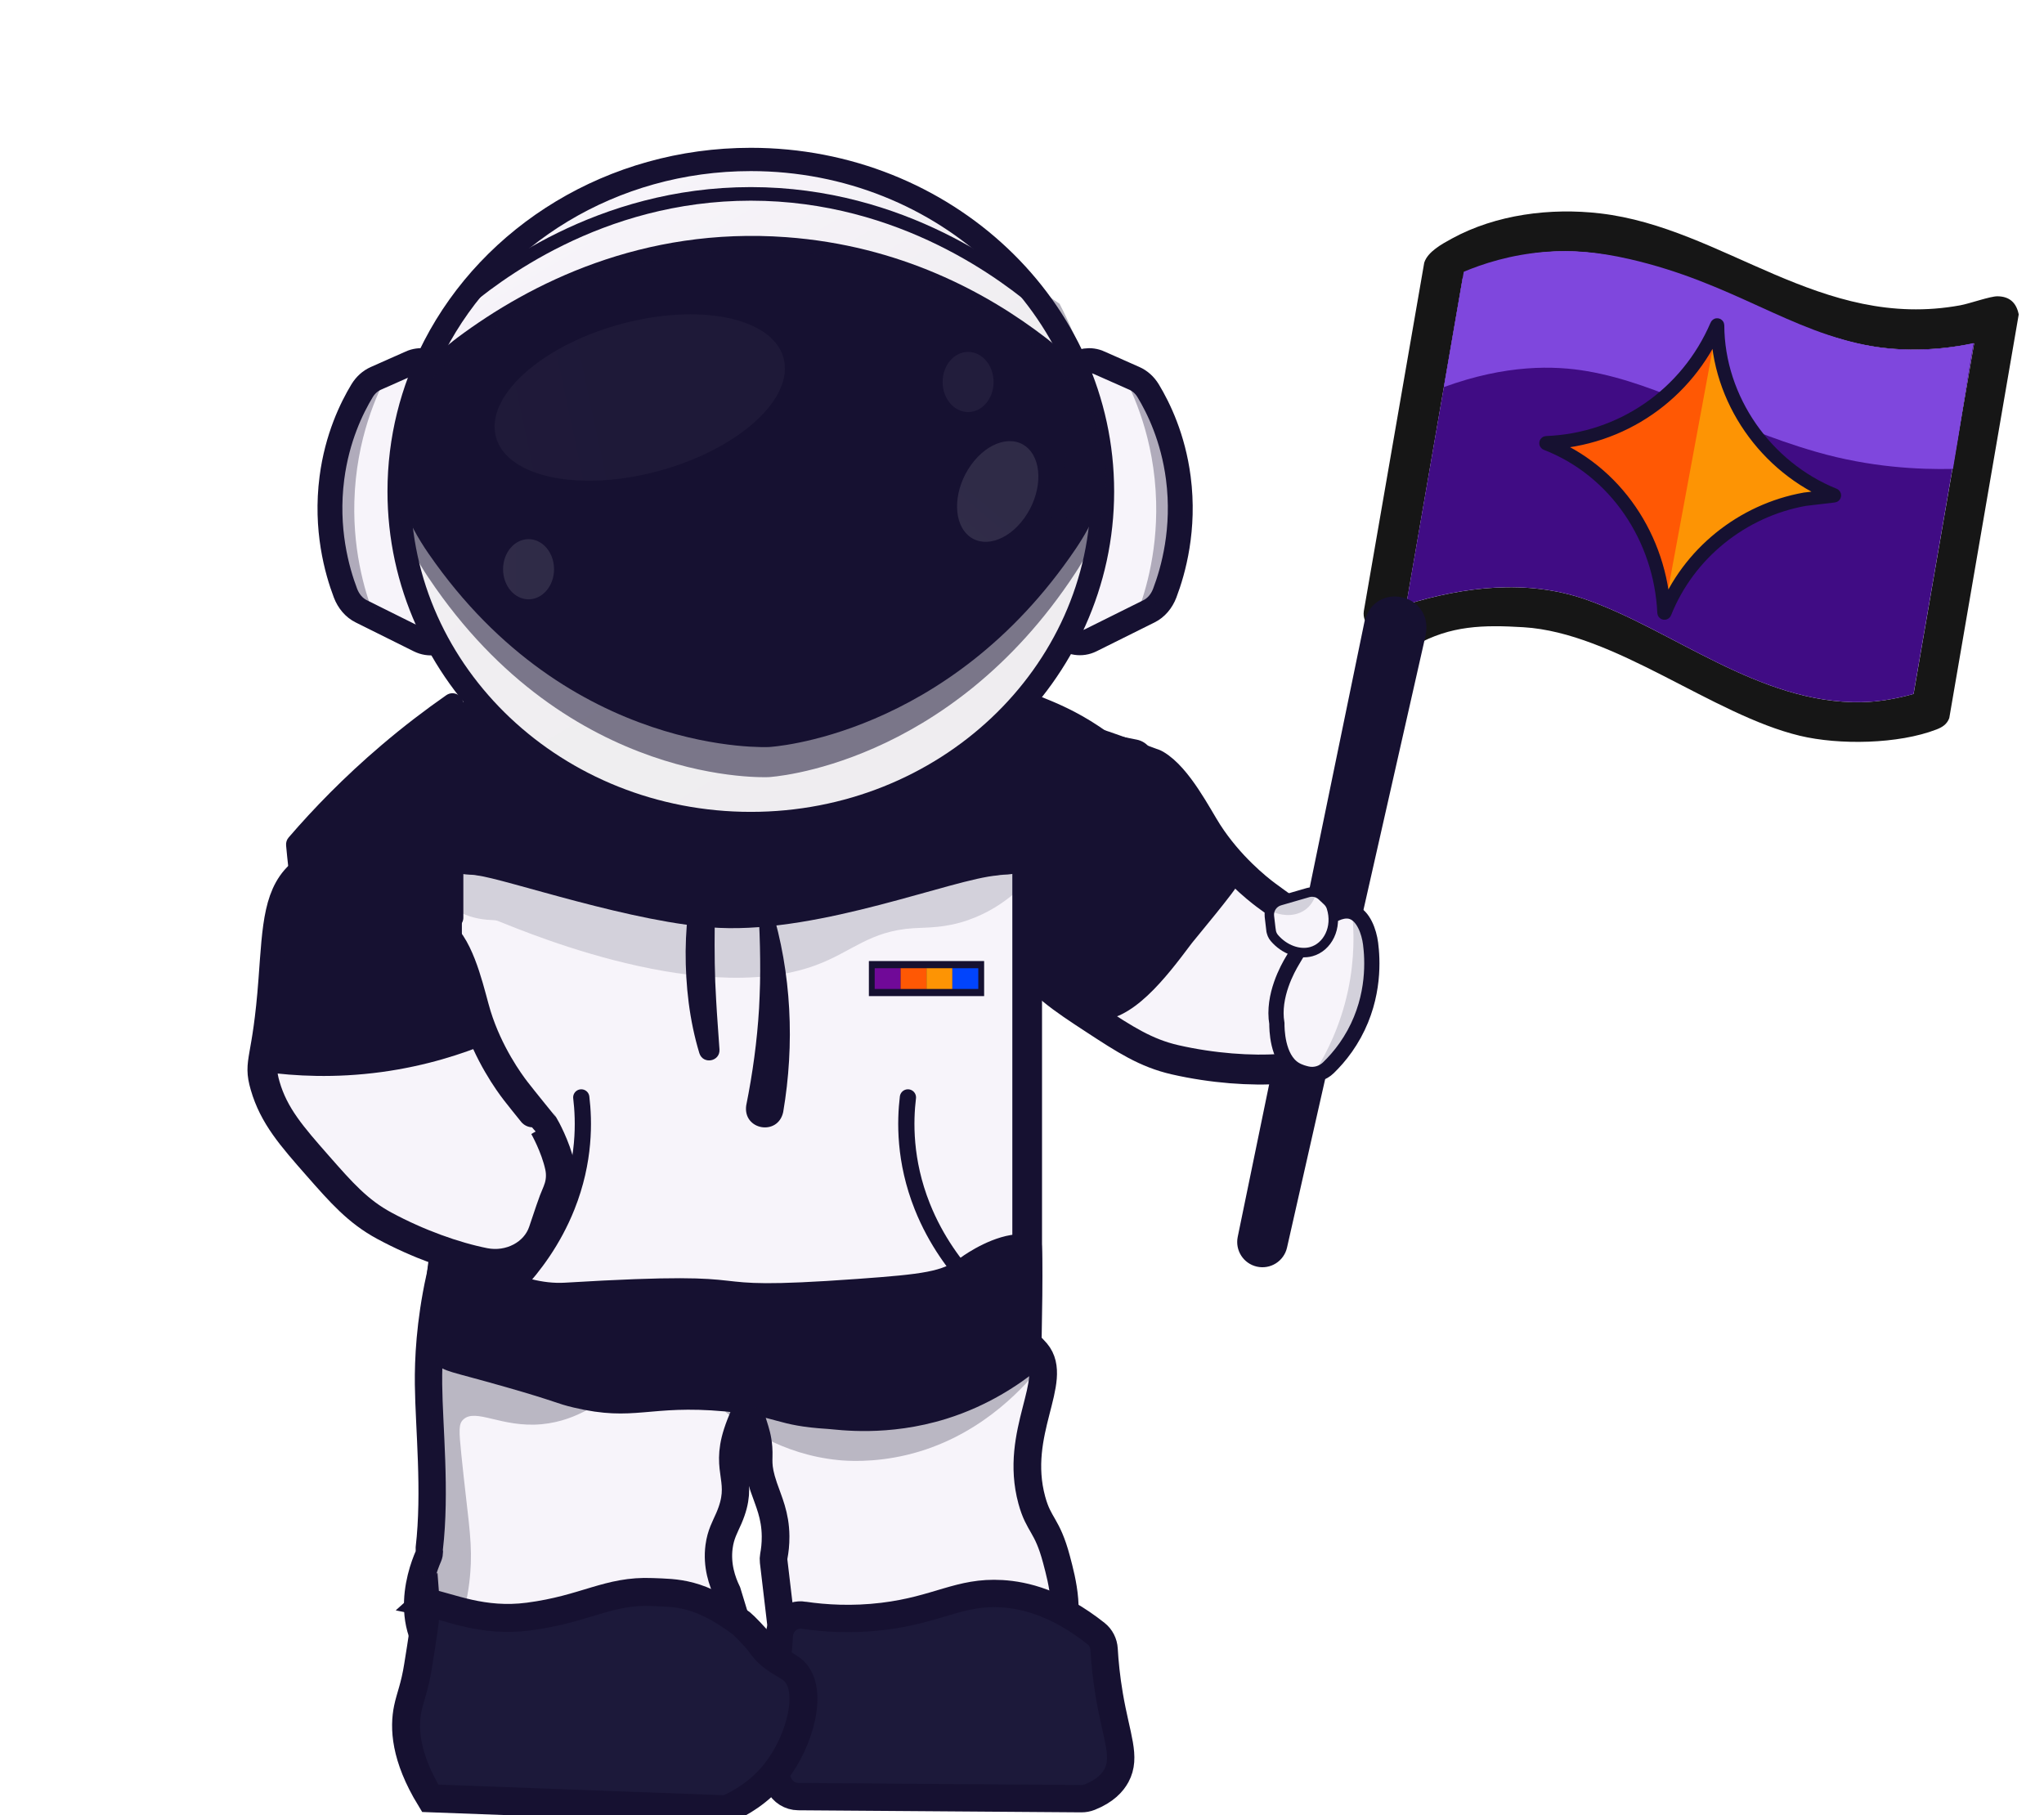
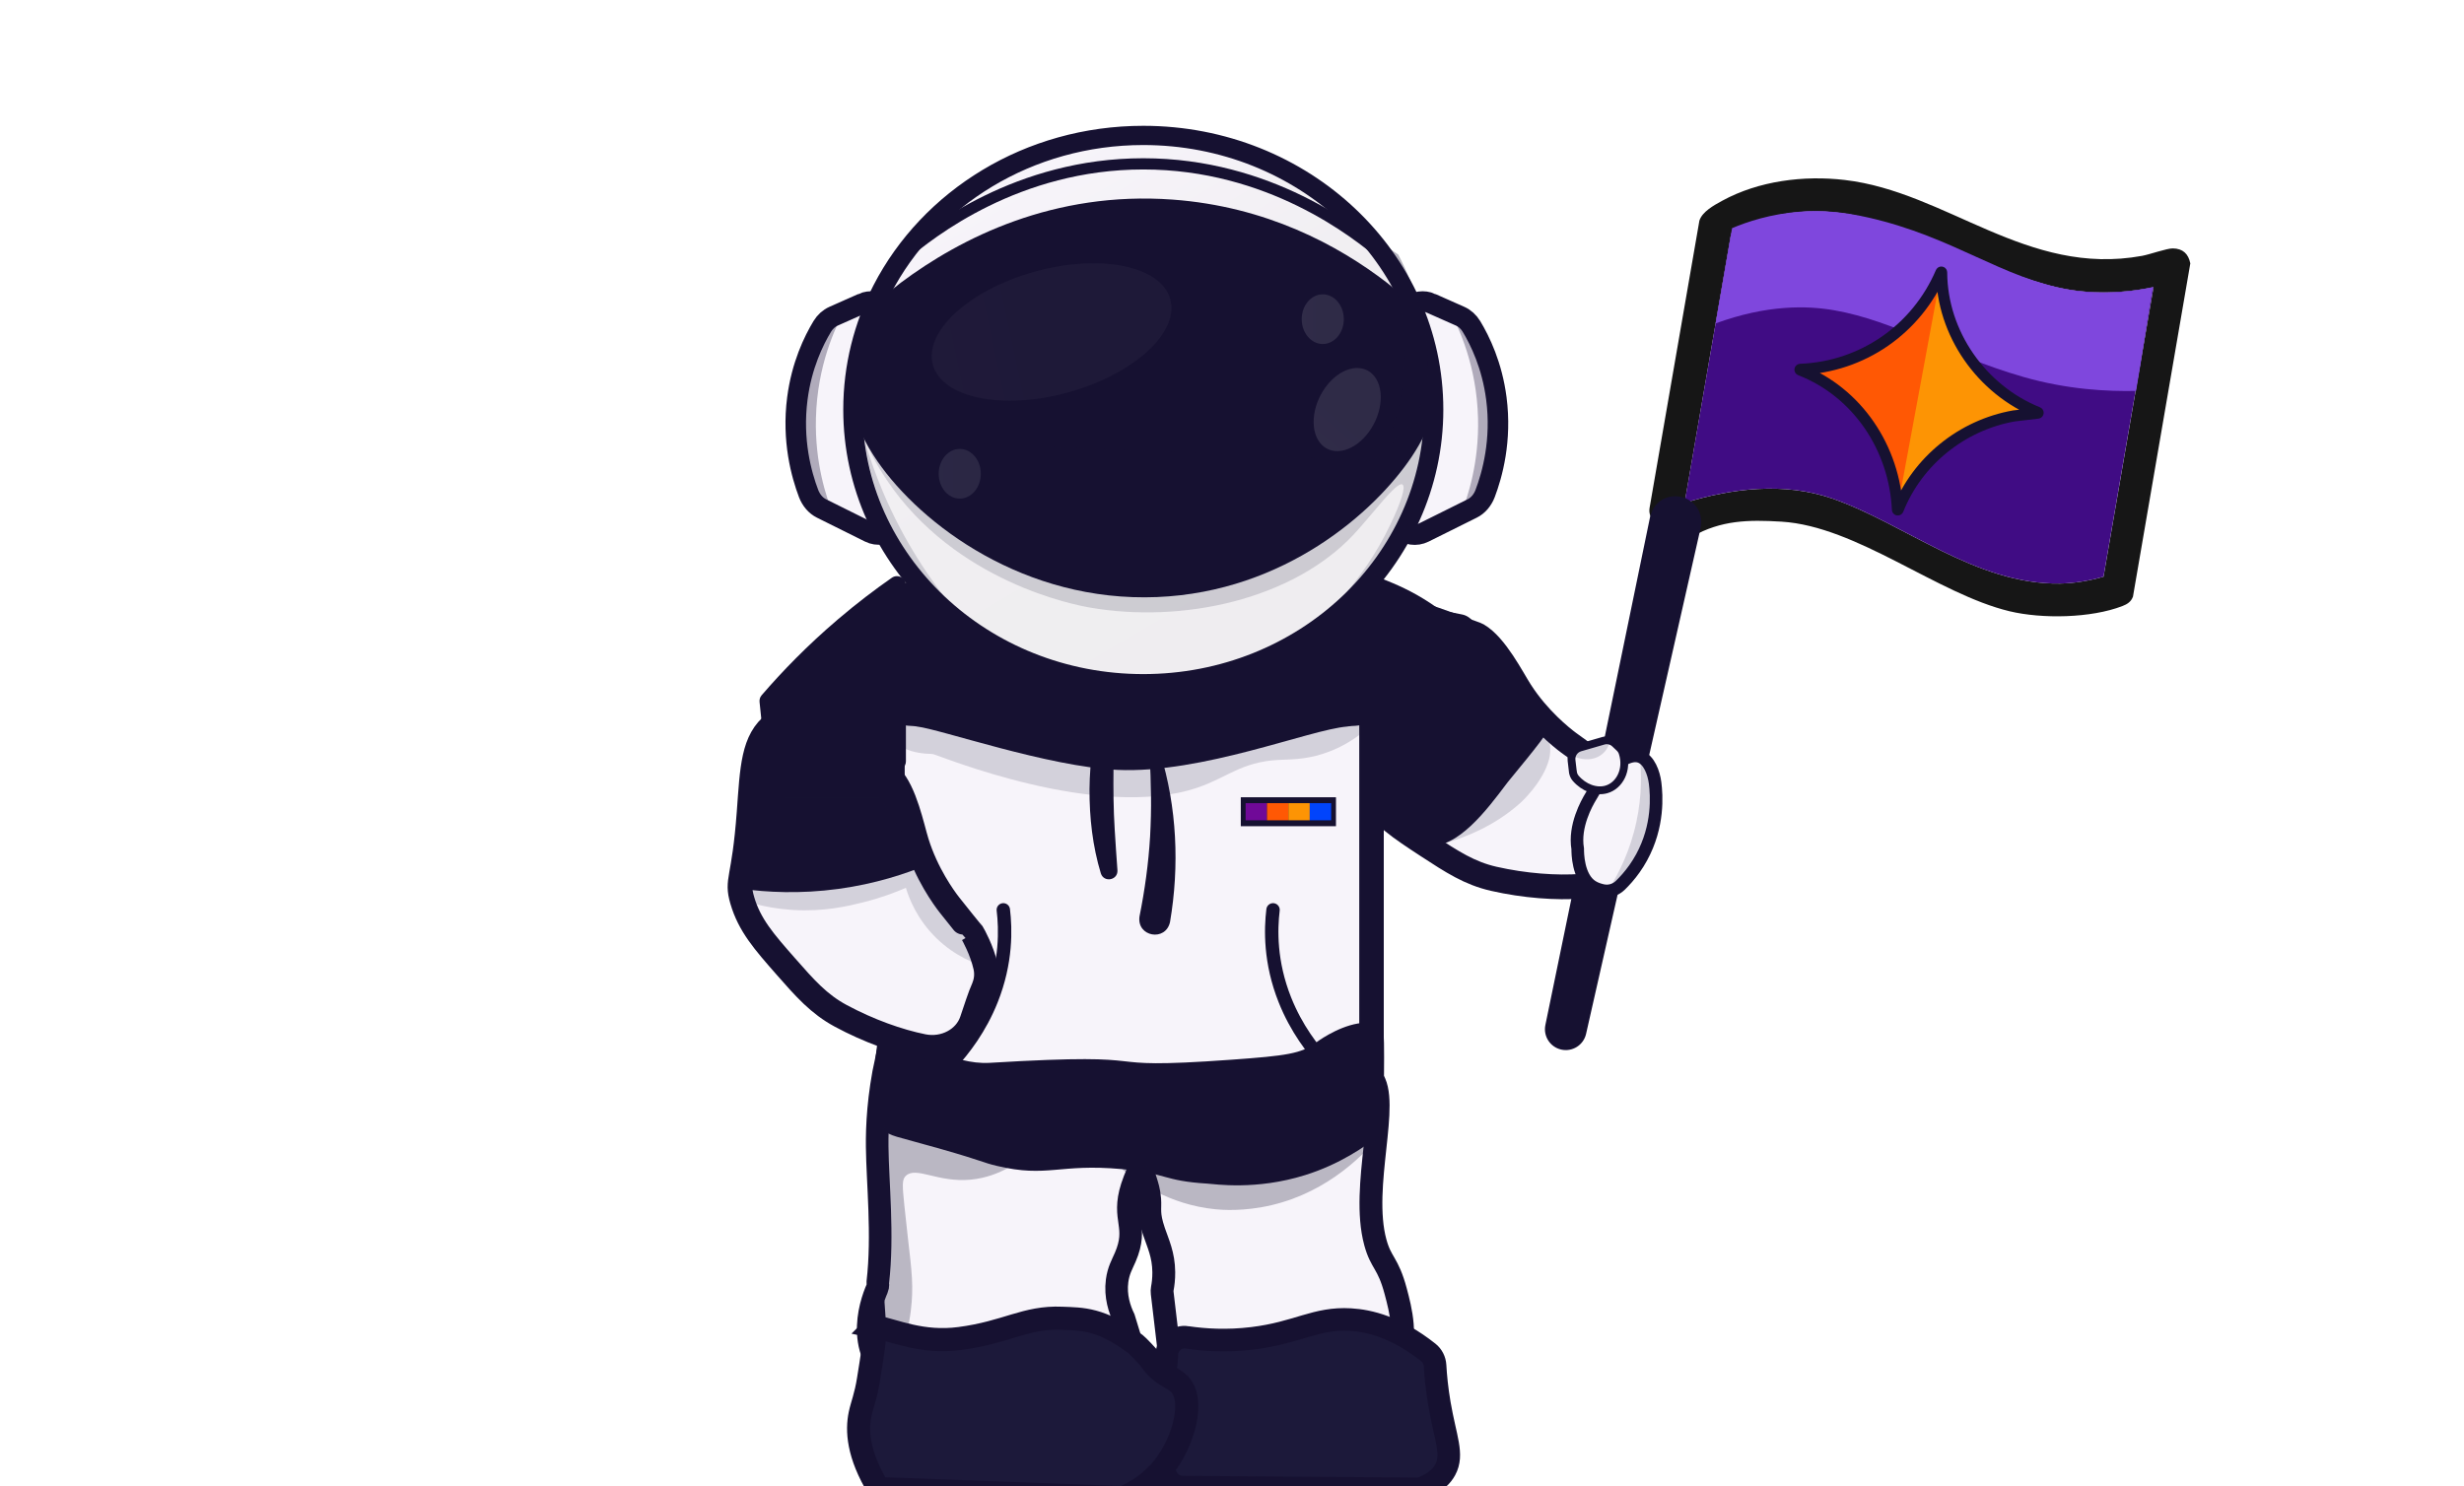
- <svg xmlns="http://www.w3.org/2000/svg" xmlns:xlink="http://www.w3.org/1999/xlink" id="Layer_1" data-name="Layer 1" viewBox="0 0 689.01 611.58">
+ <svg xmlns="http://www.w3.org/2000/svg" xmlns:xlink="http://www.w3.org/1999/xlink" id="Layer_1" data-name="Layer 1" viewBox="0 0 1005.82 606.32">
  <defs>
    <style>
      .cls-1 {
        stroke-width: 8.38px;
      }

      .cls-1, .cls-2, .cls-3, .cls-4, .cls-5, .cls-6, .cls-7, .cls-8, .cls-9, .cls-10, .cls-11, .cls-12, .cls-13 {
        stroke: #161131;
        stroke-miterlimit: 10;
      }

      .cls-1, .cls-8, .cls-9, .cls-10, .cls-11, .cls-12, .cls-13 {
        fill: #f7f4fa;
      }

      .cls-14 {
        fill: #ff5804;
      }

-       .cls-15, .cls-16, .cls-17, .cls-18, .cls-19 {
+       .cls-15, .cls-16, .cls-17, .cls-18 {
        fill: #161131;
      }

      .cls-2 {
        stroke-width: 4.54px;
      }

      .cls-2, .cls-3, .cls-4 {
        fill: none;
      }

      .cls-3 {
        stroke-width: 4.58px;
      }

      .cls-4 {
        stroke-width: 5.47px;
      }

      .cls-4, .cls-6, .cls-7, .cls-8, .cls-9, .cls-10, .cls-11, .cls-12, .cls-13 {
        stroke-linecap: round;
      }

      .cls-5 {
        fill: url(#linear-gradient);
        stroke-width: 7.85px;
      }

-       .cls-20 {
+       .cls-19 {
        fill: #7f47dd;
      }

      .cls-6, .cls-7 {
        fill: #1c193a;
      }

      .cls-6, .cls-13 {
        stroke-width: 9.22px;
      }

      .cls-7 {
        stroke-width: 9.43px;
      }

+       .cls-20 {
+         fill: url(#linear-gradient-2);
+       }
+ 
+       .cls-20, .cls-21, .cls-22 {
+         opacity: .12;
+       }
+ 
      .cls-21 {
-         fill: url(#linear-gradient-2);
-       }
- 
-       .cls-21, .cls-22, .cls-23 {
-         opacity: .12;
+         fill: url(#linear-gradient-3);
      }

      .cls-22 {
-         fill: url(#linear-gradient-3);
+         fill: url(#linear-gradient-4);
      }

      .cls-23 {
-         fill: url(#linear-gradient-4);
-       }
- 
-       .cls-24 {
        fill: url(#linear-gradient-5);
        opacity: .04;
      }

+       .cls-24 {
+         fill: #0144fc;
+       }
+ 
      .cls-25 {
-         fill: #0144fc;
-       }
- 
-       .cls-26 {
        fill: #700998;
      }

      .cls-16 {
        opacity: .16;
      }

      .cls-17 {
        opacity: .27;
      }

      .cls-18 {
        opacity: .32;
      }

-       .cls-19 {
-         opacity: .54;
-       }
- 
      .cls-8 {
        stroke-width: 10.09px;
      }

      .cls-9 {
        stroke-width: 10.01px;
      }

+       .cls-26 {
+         fill: #400c84;
+       }
+ 
      .cls-27 {
-         fill: #400c84;
-       }
- 
-       .cls-28 {
        fill: #fd9404;
      }

      .cls-10 {
        stroke-width: 3.19px;
      }

-       .cls-29 {
+       .cls-28 {
        fill: #161616;
      }

      .cls-11 {
        stroke-width: 5.13px;
      }

      .cls-12 {
        stroke-width: 9.33px;
      }
    </style>
-     <linearGradient id="linear-gradient" x1="198.01" y1="71.99" x2="332.64" y2="301.01" gradientUnits="userSpaceOnUse">
+     <linearGradient id="linear-gradient" x1="411.63" y1="73.53" x2="546.26" y2="302.55" gradientUnits="userSpaceOnUse">
      <stop offset="0" stop-color="#f7f4fa" />
      <stop offset=".4" stop-color="#f0eef1" />
      <stop offset="1" stop-color="#eeedef" />
    </linearGradient>
-     <linearGradient id="linear-gradient-2" x1="317.75" y1="128.77" x2="334.93" y2="128.77" xlink:href="#linear-gradient" />
-     <linearGradient id="linear-gradient-3" x1="288.44" y1="557.99" x2="316.11" y2="557.99" gradientTransform="translate(-495.94 -34.38) rotate(-49.59) scale(1.28 1.37)" xlink:href="#linear-gradient" />
-     <linearGradient id="linear-gradient-4" x1="169.58" y1="191.89" x2="186.76" y2="191.89" xlink:href="#linear-gradient" />
-     <linearGradient id="linear-gradient-5" x1="216.37" y1="235.8" x2="316.77" y2="235.8" gradientTransform="translate(-94.12 -41.24) rotate(-12)" xlink:href="#linear-gradient" />
+     <linearGradient id="linear-gradient-2" x1="531.37" y1="130.31" x2="548.54" y2="130.31" xlink:href="#linear-gradient" />
+     <linearGradient id="linear-gradient-3" x1="8.07" y1="1114.35" x2="35.74" y2="1114.35" gradientTransform="translate(-629.17 -799.68) rotate(-49.59) scale(1.28 1.37)" xlink:href="#linear-gradient" />
+     <linearGradient id="linear-gradient-4" x1="383.19" y1="193.43" x2="400.37" y2="193.43" xlink:href="#linear-gradient" />
+     <linearGradient id="linear-gradient-5" x1="407.86" y1="444.8" x2="508.26" y2="444.8" gradientTransform="translate(-111.25 -204.33) rotate(-12)" xlink:href="#linear-gradient" />
  </defs>
-   <path class="cls-8" d="M449.33,330.48c-.54,4.11-.74,9.38-1.02,14.36-.45,8.1-7.57,14.8-16.36,15.46-10.2.76-23.25-.18-35.81-3.04-9.88-2.25-17.01-6.92-27.02-13.46-11.18-7.31-18.77-12.28-24.32-21.27-4.73-7.66-1.33-7.48-6.88-35.23-3.6-17.99-6.36-29.05.32-37.81.39-.52.88-.95,1.46-1.36,8.3-5.84,25.86.68,48.44,9.06.37.14.84.24,1.38.56,7.42,4.31,14.04,17.54,17.53,22.96,7.3,11.34,16.73,18.82,19.65,21,3.17,2.37,12.42,8.93,12.43,8.93h0s5.41,5.36,8.66,11.52c1.35,2.56,1.91,5.44,1.53,8.33Z" />
-   <path class="cls-15" d="M342.74,310.56c.44,4.16,4.34,7.04,8.45,6.26,8.67-1.65,19.03-4.45,30.22-9.26,10.74-4.62,19.59-9.96,26.57-14.9,3.25-2.3,4.02-6.8,1.68-10.03-7.36-10.16-14.71-20.32-22.07-30.48-1.05-1.46-2.62-2.46-4.38-2.81l-38.47-7.69c-4.72-.94-9.01,2.96-8.5,7.75l6.5,61.16Z" />
-   <path class="cls-13" d="M250.52,554.21c1.79,22.6-94.89,11.3-94.89,11.3-21.81-12.25-13.93-34.71-11.23-40.88.54-1.23.26-2.24.3-2.62,2.25-19.24-.09-40.74-.25-55.36-.09-8.26.45-20.5,3.73-35.68,1.66,3.27,17.92,33.89,53.36,39.47,27.58,4.34,48.21-9.42,52.71-12.58.09.51.18,1.07.23,1.73.83,10.13-3.45,15.48-6.02,23.48-4.32,13.45,2.79,15.87-2.76,28.73-1.28,2.97-2.75,5.36-3.31,9.57-.84,6.34,1.05,11.76,2.79,15.36,1.78,5.83,3.56,11.66,5.34,17.49Z" />
-   <path class="cls-12" d="M264.43,557c.27,2.29,1.82,4.3,4.11,5.27,7.35,3.11,17.22,6.39,29.22,8.05,19.73,2.73,36.06-.16,45.8-2.67.75-.19,1.46-.49,2.1-.9,5.22-3.38,8.58-7.43,10.64-11.7,4.93-10.2,1.8-21.94-.17-29.35-3.16-11.88-5.96-11.32-8.32-20.01-6.23-22.89,9.46-40.41,1.54-49.81-2.82-3.35-7.96-7.35-12-4.06-13,10.59-21.92,11.05-37.44,15.78-23.09,7.04-43.05-3.94-46.62,3.05-1.69,3.31-.55,5.61.86,10.2.47,1.54,1.28,3.87,1.53,7.23.31,4.1-.74,5.8,1.76,13.18,1.66,4.88,3.94,9.49,4,16.6.03,2.69-.27,4.98-.59,6.68-.11.59-.13,1.19-.06,1.79,1.21,10.22,2.41,20.45,3.62,30.67Z" />
-   <path class="cls-9" d="M338.97,438.47h-181c-4.02,0-7.28-4.84-7.28-10.81v-175.45c0-5.97,3.26-10.81,7.28-10.81,14.18,12.12,45.54,35.14,88.23,35.94,45.3.84,78.57-23.81,92.77-35.94.49,0,3.07.07,5.15,3.17,1.32,1.96,2.13,4.66,2.13,7.64v175.45c0,5.97-3.26,10.81-7.28,10.81Z" />
-   <path class="cls-15" d="M350.93,459.78c-.02.67-.32,1.29-.84,1.71-6.59,5.31-16.96,12.36-30.93,16.74-20.03,6.28-36.79,3.68-39.97,3.48-18.11-1.12-16.39-4.23-34.83-5.92-25.73-2.35-30.32,3.6-50.97-1.3-6.17-1.46-5.22-1.86-22.89-6.91-19.33-5.52-20.76-5.12-23.4-7.91,0,0-7.54-7.96-1.56-41.58.06-.36.26-.62.26-.62.17-.19.41-.36.7-.51h0c3.07,1.36,7.69,3.35,13.4,5.55,0,0,15.36,10.8,30.48,9.89,76.37-4.6,36.55,3.2,98.73-1.28,22.4-1.61,28.57-2.49,34.42-6.95,0,0,8.3-6.33,17.19-7.84,2.39-.41,5.95,0,6.91.16.45.07.78.38,1.56.45.72.07,1.37.48,1.7,1.12,0,0,0,.01.01.02.98,1.9.22,34.19.03,41.68Z" />
-   <path class="cls-16" d="M326.37,310.16c-7.76,2.7-13.74,2.45-18.3,2.73-14.96.92-20.77,7.92-32.95,12.44-40.6,15.09-105.54-14.54-107.7-15.01-.06-.01-.12-.02-.12-.02-.21-.04-.68-.13-1.27-.14-1.89-.05-6.69-.38-10.68-2.55-2.9-1.58-4.69-3.77-4.69-6.18v-16.29c0-1.38.43-2.73,1.25-3.88,1.03-1.43,2.17-2.9,3.43-4.39,2.12-2.51,5.43-7.99,7.54-9.93,2.55-2.35,5.4,1.99,8.21,2.49,6.82,1.21,11.5,2.04,16.24,3.87,4.52,1.74,7.4,3.62,8.88,4.54,7.9,4.91,31.99,12.26,56.35,9.21,19.62-2.46,54.96-11.33,68.08-18.06,1.42-.73,5.62-2.99,9.02-1.51,3.11,1.36,2.23,4.4,7.25,9.4.98.97,2.03,2.39,3.46,4.39.81,1.13,1.23,2.47,1.23,3.84v16.32c-3.24,2.71-8.33,6.33-15.26,8.73Z" />
-   <path class="cls-15" d="M337.92,294.91c-.85.02-1.44.18-1.64.19-15.34,1.25-59.09,19.29-93.83,17.69-28.28-1.3-72.23-16.61-81.71-17.69-.03,0-.67-.17-1.54-.2-2.11-.06-7.46-.45-11.9-3.02-3.23-1.87-5.23-4.46-5.23-7.33v-19.31c0-1.64.48-3.24,1.4-4.6,1.15-1.69,2.42-3.43,3.83-5.2,2.37-2.97,6.06-9.47,8.4-11.77,2.84-2.78,6.01,2.35,9.15,2.95,7.61,1.44,12.82,2.42,18.1,4.59,5.04,2.07,8.24,4.29,9.9,5.38,8.81,5.82,35.66,14.53,62.82,10.91,21.87-2.91,61.27-13.42,75.89-21.41,1.59-.87,6.27-3.55,10.06-1.79,3.47,1.61,2.49,5.21,8.09,11.14,1.09,1.15,2.26,2.83,3.86,5.21.9,1.35,1.37,2.93,1.37,4.55v19.34c0,5.56-7.54,10.1-17.01,10.35Z" />
-   <path class="cls-15" d="M241.26,287.3c-.06,16.59-.9,33.32.15,49.88.29,5.52.76,11.03,1.12,16.62.22,4.07-5.54,5.13-6.78,1.25-3.37-11.11-4.68-22.79-4.63-34.39.12-11.6,1.7-23.26,5.82-34.15.87-2.27,4.32-1.63,4.31.79h0Z" />
-   <path class="cls-15" d="M259.98,305.79c6.85,22.23,7.92,46.17,4.03,69.07-1.74,8.19-13.65,6.11-12.47-2.21,2.17-10.79,3.67-21.69,4.33-32.71.29-5.5.45-11.03.37-16.59-.05-5.56-.27-11.14-.58-16.77-.12-2.56,3.51-3.24,4.31-.79h0Z" />
-   <path class="cls-6" d="M270.95,544.49c-4.23-.62-8.05,2.58-8.25,6.85-.13,2.86-.44,6.08-1.02,9.55-1.19,7.05-2.74,10.47-3.58,14.28-1.27,5.81-1.29,14.39,4.53,26.4,1.2,2.48,3.72,4.05,6.47,4.07,31.82.23,63.63.47,95.45.7.94,0,1.89-.17,2.77-.52,5.27-2.1,7.73-4.91,9-7.24,3.42-6.31.06-12.83-2.36-26.97-1.04-6.08-1.54-11.41-1.78-15.64-.12-2.07-1.09-4-2.72-5.29-13.12-10.4-24.15-12.99-31.78-13.44-14.23-.85-21.52,5.4-40.05,7.64-10.32,1.25-19.45.69-26.67-.37Z" />
-   <path class="cls-17" d="M156.47,542.81c1.67-6.74,2.11-12.21,2.24-15.74.32-9.14-1.11-16.31-3.17-36.49-.87-8.47-.96-10.56.63-12.06,4.18-3.94,12.93,2.82,26.39,1.59,6.53-.6,11.73-2.86,15.13-4.7l-32.31-13.71-14.69-12.4-3.58,10.39-4.94,82.57,14.32.56Z" />
-   <path class="cls-17" d="M244.36,475.8c5.65,4.72,18.98,14.51,38.26,16.4,2.43.24,11.58,1,23.08-1.75,23.47-5.6,38.23-21.4,44.39-28.96" />
-   <line class="cls-15" x1="96.82" y1="357.65" x2="145.54" y2="418.1" />
-   <path class="cls-8" d="M187.97,401.62c-1.62,3.82-3.22,8.84-4.82,13.57-2.6,7.68-11.25,12.24-19.89,10.52-10.03-1.99-22.36-6.39-33.7-12.51-8.92-4.81-14.54-11.21-22.43-20.19-8.82-10.04-14.81-16.85-17.75-27-2.51-8.65.72-7.56,2.8-35.79,1.35-18.3,1.63-29.69,10.42-36.35.52-.39,1.1-.68,1.77-.92,9.56-3.41,24.74,7.57,44.25,21.68.32.23.74.46,1.18.91,6,6.14,8.84,20.65,10.76,26.81,4,12.88,11.09,22.61,13.32,25.49,2.42,3.13,9.58,11.93,9.59,11.93h0s3.78,6.61,5.27,13.41c.62,2.82.39,5.75-.75,8.44Z" />
-   <path class="cls-15" d="M346.5,239.86c0-2.46-1.68-6.92-.85-7.39.29-.16.72.17.85.26,4.02,2.93,18.56,5.31,37.36,22.75,5.36,4.97,16.66,15.63,21.53,29.33.46,1.29,5.54,2.88,5.5,3.34-.82,9.13,7.27.65,6.45,9.78-.13,1.47-14.93,19.12-15.49,19.88-.27.37-.27.37-.53.7-7.97,10.6-19.97,26.56-32.19,25.28-10.96-1.15-17.78-15.7-19.09-18.51-2.5-5.33-3.27-10.22-3.53-13.46v-71.96Z" />
-   <path class="cls-15" d="M156.18,237.36c0-2.95-3.32-4.69-5.74-3.01-7.03,4.9-14.43,10.52-21.98,16.96-12.48,10.63-22.78,21.27-31.16,31-.65.75-.95,1.72-.86,2.71.82,9.13,3.3,29.72,4.4,30.3,6.84,3.57,32.35,14.79,53.99-3.14.85-.7,1.36-1.74,1.36-2.85v-71.96Z" />
-   <path class="cls-4" d="M195.94,369.94c.95,7.88,1.31,21.32-4.84,36.75-4.66,11.71-11.42,20.41-16.59,26.02" />
-   <path class="cls-4" d="M306.05,369.94c-.95,7.88-1.31,21.32,4.84,36.75,4.66,11.71,11.42,20.41,16.59,26.02" />
-   <g>
-     <path class="cls-29" d="M680.49,106c-.78-3.9-3.04-6.07-7.14-6.12-2.49-.03-9.37,2.46-12.56,3.04-47.03,8.61-79.7-26.12-121.37-30.98-16.75-1.96-35.14.35-50.02,8.49-3.33,1.82-8.14,4.42-9.31,8.13l-20.36,117.43c-1.32,9.12,17.4,11.55,17.4,11.55,11.86-6.7,22.84-6.92,36.43-6.1,30.79,1.87,63.6,29.48,93.12,36.58,13.27,3.19,33.27,2.85,46.1-2.12,1.97-.76,3.53-1.75,4.3-3.84l23.41-136.06ZM645.04,233.92c-5.63,1.61-11.78,2.69-17.64,2.79-34.44.58-63.68-24.52-93.03-34.69-19.62-6.8-40.92-4.25-60.32,1.77l19-110.01c3.08-1.3,6.05-3.22,9.27-4.48,18.58-7.26,39.87-5.42,58.02,2.34,16.92,7.24,43.89,18.21,61.97,23.21,14.13,3.9,28.91,3.73,43.16.89l-20.42,118.19Z" />
-     <path class="cls-27" d="M665.45,115.73l-20.42,118.19c-5.63,1.61-11.77,2.69-17.64,2.78-34.44.58-63.68-24.52-93.03-34.69-19.62-6.8-40.93-4.25-60.33,1.78l19-110.02c3.08-1.3,6.05-3.22,9.27-4.48,18.58-7.26,39.87-5.42,58.02,2.34,16.92,7.24,43.89,18.21,61.97,23.21,14.13,3.9,28.9,3.73,43.15.89Z" />
-   </g>
-   <path class="cls-20" d="M492.16,98.88l-5.46,31.62c21.05-7.69,37.25-7.29,48.36-5.37,25.18,4.37,46.58,18.38,77.19,27.2,18.25,5.26,34.75,5.99,46.08,5.74,2.42-14.02,4.49-28.39,6.91-42.41-15.22,3.35-26.79,2.34-33.94,1.1-28.07-4.86-47.11-21.43-82.08-29.44-10.73-2.46-19.54-3.07-28.05-2.43-12,.89-21.56,4.12-27.75,6.72-.42,2.42-.84,4.85-1.26,7.27Z" />
-   <path class="cls-15" d="M480.61,213.94l-46.77,206.63c-1.04,4.58-5.59,7.45-10.17,6.41-4.52-1.02-7.38-5.49-6.45-10.01l42.75-207.5c3.4-13.69,23.17-9.51,20.64,4.46h0Z" />
+   <path class="cls-8" d="M662.94,332.02c-.54,4.11-.74,9.38-1.02,14.36-.45,8.1-7.57,14.8-16.36,15.46-10.2.76-23.25-.18-35.81-3.04-9.88-2.25-17.01-6.92-27.02-13.46-11.18-7.31-18.77-12.28-24.32-21.27-4.73-7.66-1.33-7.48-6.88-35.23-3.6-17.99-6.36-29.05.32-37.81.39-.52.88-.95,1.46-1.36,8.3-5.84,25.86.68,48.44,9.06.37.14.84.24,1.38.56,7.42,4.31,14.04,17.54,17.53,22.96,7.3,11.34,16.73,18.82,19.65,21,3.17,2.37,12.42,8.93,12.43,8.93h0s5.41,5.36,8.66,11.52c1.35,2.56,1.91,5.44,1.53,8.33Z" />
+   <path class="cls-15" d="M556.36,312.1c.44,4.16,4.34,7.04,8.45,6.26,8.67-1.65,19.03-4.45,30.22-9.26,10.74-4.62,19.59-9.96,26.57-14.9,3.25-2.3,4.02-6.8,1.68-10.03-7.36-10.16-14.71-20.32-22.07-30.48-1.05-1.46-2.62-2.46-4.38-2.81l-38.47-7.69c-4.72-.94-9.01,2.96-8.5,7.75l6.5,61.16Z" />
+   <path class="cls-13" d="M464.14,555.75c1.79,22.6-94.89,11.3-94.89,11.3-21.81-12.25-13.93-34.71-11.23-40.88.54-1.23.26-2.24.3-2.62,2.25-19.24-.09-40.74-.25-55.36-.09-8.26.45-20.5,3.73-35.68,1.66,3.27,17.92,33.89,53.36,39.47,27.58,4.34,48.21-9.42,52.71-12.58.09.51.18,1.07.23,1.73.83,10.13-3.45,15.48-6.02,23.48-4.32,13.45,2.79,15.87-2.76,28.73-1.28,2.97-2.75,5.36-3.31,9.57-.84,6.34,1.05,11.76,2.79,15.36,1.78,5.83,3.56,11.66,5.34,17.49Z" />
+   <path class="cls-12" d="M478.04,558.54c.27,2.29,1.82,4.3,4.11,5.27,7.35,3.11,17.22,6.39,29.22,8.05,19.73,2.73,36.06-.16,45.8-2.67.75-.19,1.46-.49,2.1-.9,5.22-3.38,8.58-7.43,10.64-11.7,4.93-10.2,1.8-21.94-.17-29.35-3.16-11.88-5.96-11.32-8.32-20.01-6.23-22.89,6.36-57.81-1.55-67.21-2.82-3.35-4.86,10.05-8.9,13.34-13,10.59-21.92,11.05-37.44,15.78-23.09,7.04-43.05-3.94-46.62,3.05-1.69,3.31-.55,5.61.86,10.2.47,1.54,1.28,3.87,1.53,7.23.31,4.1-.74,5.8,1.76,13.18,1.66,4.88,3.94,9.49,4,16.6.03,2.69-.27,4.98-.59,6.68-.11.59-.13,1.19-.06,1.79,1.21,10.22,2.41,20.45,3.62,30.67Z" />
+   <path class="cls-9" d="M552.58,440.01h-181c-4.02,0-7.28-4.84-7.28-10.81v-175.45c0-5.97,3.26-10.81,7.28-10.81,14.18,12.12,45.54,35.14,88.23,35.94,45.3.84,78.57-23.81,92.77-35.94.49,0,3.07.07,5.15,3.17,1.32,1.96,2.13,4.66,2.13,7.64v175.45c0,5.97-3.26,10.81-7.28,10.81Z" />
+   <path class="cls-15" d="M564.54,461.32c-.02.67-.32,1.29-.84,1.71-6.59,5.31-16.96,12.36-30.93,16.74-20.03,6.28-36.79,3.68-39.97,3.48-18.11-1.12-16.39-4.23-34.83-5.92-25.73-2.35-30.32,3.6-50.97-1.3-6.17-1.46-5.22-1.86-22.89-6.91-19.33-5.52-20.76-5.12-23.4-7.91,0,0-7.54-7.96-1.56-41.58.06-.36.26-.62.26-.62.17-.19.41-.36.7-.51h0c3.07,1.36,7.69,3.35,13.4,5.55,0,0,15.36,10.8,30.48,9.89,76.37-4.6,36.55,3.2,98.73-1.28,22.4-1.61,28.57-2.49,34.42-6.95,0,0,8.3-6.33,17.19-7.84,2.39-.41,5.95,0,6.91.16.45.07.78.38,1.56.45.72.07,1.37.48,1.7,1.12,0,0,0,.01.01.02.98,1.9.22,34.19.03,41.68Z" />
+   <path class="cls-16" d="M539.97,307.79c-7.76,2.46-13.73,2.23-18.3,2.49-14.96.84-20.77,7.21-32.94,11.33-40.59,13.75-105.5-13.24-107.67-13.67-.06-.01-.12-.02-.12-.02-.21-.04-.68-.12-1.27-.13-1.89-.04-6.69-.34-10.67-2.32-2.9-1.44-4.69-3.43-4.69-5.63v-14.84c0-1.26.43-2.49,1.25-3.53,1.03-1.3,2.17-2.64,3.43-4,2.12-2.28,5.43-7.28,7.54-9.04,2.54-2.14,5.39,1.81,8.2,2.26,6.82,1.1,11.5,1.86,16.24,3.53,4.52,1.59,7.39,3.29,8.87,4.13,7.9,4.48,31.98,11.17,56.34,8.39,19.61-2.24,54.95-10.32,68.06-16.45,1.42-.67,5.62-2.73,9.02-1.38,3.11,1.23,2.23,4.01,7.25,8.56.98.88,2.03,2.18,3.46,4,.81,1.03,1.23,2.25,1.23,3.5v14.87c-3.24,2.46-8.33,5.76-15.25,7.95Z" />
+   <path class="cls-15" d="M551.54,296.45c-.85.02-1.44.18-1.64.19-15.34,1.25-59.09,19.29-93.83,17.69-28.28-1.3-72.23-16.61-81.71-17.69-.03,0-.67-.17-1.54-.2-2.11-.06-7.46-.45-11.9-3.02-3.23-1.87-5.23-4.46-5.23-7.33v-19.31c0-1.64.48-3.24,1.4-4.6,1.15-1.69,2.42-3.43,3.83-5.2,2.37-2.97,6.06-9.47,8.4-11.77,2.84-2.78,6.01,2.35,9.15,2.95,7.61,1.44,12.82,2.42,18.1,4.59,5.04,2.07,8.24,4.29,9.9,5.38,8.81,5.82,35.66,14.53,62.82,10.91,21.87-2.91,61.27-13.42,75.89-21.41,1.59-.87,6.27-3.55,10.06-1.79,3.47,1.61,2.49,5.21,8.09,11.14,1.09,1.15,2.26,2.83,3.86,5.21.9,1.35,1.37,2.93,1.37,4.55v19.34c0,5.56-7.54,10.1-17.01,10.35Z" />
+   <path class="cls-15" d="M454.88,288.84c-.06,16.59-.9,33.32.15,49.88.29,5.52.76,11.03,1.12,16.62.22,4.07-5.54,5.13-6.78,1.25-3.37-11.11-4.68-22.79-4.63-34.39.12-11.6,1.7-23.26,5.82-34.15.87-2.27,4.32-1.63,4.31.79h0Z" />
+   <path class="cls-15" d="M473.59,307.33c6.85,22.23,7.92,46.17,4.03,69.07-1.74,8.19-13.65,6.11-12.47-2.21,2.17-10.79,3.67-21.69,4.33-32.71.29-5.5.45-11.03.37-16.59-.05-5.56-.27-11.14-.58-16.77-.12-2.56,3.51-3.24,4.31-.79h0Z" />
+   <path class="cls-6" d="M484.57,546.02c-4.23-.62-8.05,2.58-8.25,6.85-.13,2.86-.44,6.08-1.02,9.55-1.19,7.05-2.74,10.47-3.58,14.28-1.27,5.81-1.29,14.39,4.53,26.4,1.2,2.48,3.72,4.05,6.47,4.07,31.82.23,63.63.47,95.45.7.94,0,1.89-.17,2.77-.52,5.27-2.1,7.73-4.91,9-7.24,3.42-6.31.06-12.83-2.36-26.97-1.04-6.08-1.54-11.41-1.78-15.64-.12-2.07-1.09-4-2.72-5.29-13.12-10.4-24.15-12.99-31.78-13.44-14.23-.85-21.52,5.4-40.05,7.64-10.32,1.25-19.45.69-26.67-.37Z" />
+   <path class="cls-17" d="M370.09,544.34c1.67-6.74,2.11-12.21,2.24-15.74.32-9.14-1.11-16.31-3.17-36.49-.87-8.47-.96-10.56.63-12.06,4.18-3.94,12.93,2.82,26.39,1.59,6.53-.6,11.73-2.86,15.13-4.7-10.77-4.57-21.54-9.14-32.31-13.71-4.9-4.13-9.79-8.27-14.69-12.4l-3.58,10.39-4.94,82.57,14.32.56Z" />
+   <path class="cls-17" d="M457.97,477.33c5.65,4.72,18.98,14.51,38.26,16.4,2.43.24,11.58,1,23.08-1.75,23.47-5.6,38.23-21.4,44.39-28.96" />
+   <line class="cls-15" x1="310.44" y1="359.19" x2="359.16" y2="419.64" />
+   <path class="cls-8" d="M401.58,403.16c-1.62,3.82-3.22,8.84-4.82,13.57-2.6,7.68-11.25,12.24-19.89,10.52-10.03-1.99-22.36-6.39-33.7-12.51-8.92-4.81-14.54-11.21-22.43-20.19-8.82-10.04-14.81-16.85-17.75-27-2.51-8.65.72-7.56,2.8-35.79,1.35-18.3,1.63-29.69,10.42-36.35.52-.39,1.1-.68,1.77-.92,9.56-3.41,24.74,7.57,44.25,21.68.32.23.74.46,1.18.91,6,6.14,8.84,20.65,10.76,26.81,4,12.88,11.09,22.61,13.32,25.49,2.42,3.13,9.58,11.93,9.59,11.93h0s3.78,6.61,5.27,13.41c.62,2.82.39,5.75-.75,8.44Z" />
+   <path class="cls-15" d="M560.11,241.4c0-2.46-1.68-6.92-.85-7.39.29-.16.72.17.85.26,4.02,2.93,18.56,5.31,37.36,22.75,5.36,4.97,16.66,15.63,21.53,29.33.46,1.29,5.54,2.88,5.5,3.34-.82,9.13,7.27.65,6.45,9.78-.13,1.47-14.93,19.12-15.49,19.88-.27.37-.27.37-.53.7-7.97,10.6-19.97,26.56-32.19,25.28-10.96-1.15-17.78-15.7-19.09-18.51-2.5-5.33-3.27-10.22-3.53-13.46v-71.96Z" />
+   <path class="cls-15" d="M369.79,238.9c0-2.95-3.32-4.69-5.74-3.01-7.03,4.9-14.43,10.52-21.98,16.96-12.48,10.63-22.78,21.27-31.16,31-.65.75-.95,1.72-.86,2.71.82,9.13,3.3,29.72,4.4,30.3,6.84,3.57,32.35,14.79,53.99-3.14.85-.7,1.36-1.74,1.36-2.85v-71.96Z" />
+   <path class="cls-4" d="M409.56,371.48c.95,7.88,1.31,21.32-4.84,36.75-4.66,11.71-11.42,20.41-16.59,26.02" />
+   <path class="cls-4" d="M519.66,371.48c-.95,7.88-1.31,21.32,4.84,36.75,4.66,11.71,11.42,20.41,16.59,26.02" />
+   <g>
+     <path class="cls-28" d="M894.1,107.54c-.78-3.9-3.04-6.07-7.14-6.12-2.49-.03-9.37,2.46-12.56,3.04-47.03,8.61-79.7-26.12-121.37-30.98-16.75-1.96-35.14.35-50.02,8.49-3.33,1.82-8.14,4.42-9.31,8.13l-20.36,117.43c-1.32,9.12,17.4,11.55,17.4,11.55,11.86-6.7,22.84-6.92,36.43-6.1,30.79,1.87,63.6,29.48,93.12,36.58,13.27,3.19,33.27,2.85,46.1-2.12,1.97-.76,3.53-1.75,4.3-3.84l23.41-136.06ZM858.66,235.46c-5.63,1.61-11.78,2.69-17.64,2.79-34.44.58-63.68-24.52-93.03-34.69-19.62-6.8-40.92-4.25-60.32,1.77l19-110.01c3.08-1.3,6.05-3.22,9.27-4.48,18.58-7.26,39.87-5.42,58.02,2.34,16.92,7.24,43.89,18.21,61.97,23.21,14.13,3.9,28.91,3.73,43.16.89l-20.42,118.19Z" />
+     <path class="cls-26" d="M879.07,117.27l-20.42,118.19c-5.63,1.61-11.77,2.69-17.64,2.78-34.44.58-63.68-24.52-93.03-34.69-19.62-6.8-40.93-4.25-60.33,1.78l19-110.02c3.08-1.3,6.05-3.22,9.27-4.48,18.58-7.26,39.87-5.42,58.02,2.34,16.92,7.24,43.89,18.21,61.97,23.21,14.13,3.9,28.9,3.73,43.15.89Z" />
+   </g>
+   <path class="cls-19" d="M705.78,100.42l-5.46,31.62c21.05-7.69,37.25-7.29,48.36-5.37,25.18,4.37,46.58,18.38,77.19,27.2,18.25,5.26,34.75,5.99,46.08,5.74,2.42-14.02,4.49-28.39,6.91-42.41-15.22,3.35-26.79,2.34-33.94,1.1-28.07-4.86-47.11-21.43-82.08-29.44-10.73-2.46-19.54-3.07-28.05-2.43-12,.89-21.56,4.12-27.75,6.72-.42,2.42-.84,4.85-1.26,7.27Z" />
+   <path class="cls-15" d="M694.22,215.48l-46.77,206.63c-1.04,4.58-5.59,7.45-10.17,6.41-4.52-1.02-7.38-5.49-6.45-10.01l42.75-207.5c3.4-13.69,23.17-9.51,20.64,4.46h0Z" />
  <g>
    <g id="TdGfDM.tif">
-       <path class="cls-28" d="M618.23,167.13l-9.83,1.16s0,0-.01,0c-21.11,3.77-39.24,18.31-47.2,38.28-.06.15-.25.11-.26-.04-1.15-24.95-16.2-47.87-39.7-57.01-.15-.06-.11-.25.04-.26,25.37-1,47.46-16.33,57.44-39.62.06-.15.26-.11.26.05.1,24.87,16.3,47.92,39.29,57.17.14.06.12.25-.03.27Z" />
+       <path class="cls-27" d="M831.85,168.67l-9.83,1.16s0,0-.01,0c-21.11,3.77-39.24,18.31-47.2,38.28-.06.15-.25.11-.26-.04-1.15-24.95-16.2-47.87-39.7-57.01-.15-.06-.11-.25.04-.26,25.37-1,47.46-16.33,57.44-39.62.06-.15.26-.11.26.05.1,24.87,16.3,47.92,39.29,57.17.14.06.12.25-.03.27Z" />
    </g>
-     <path class="cls-14" d="M577.76,115.26l-16.3,88.09c-.2-5.75-1.35-16.3-7.55-27.51-8.79-15.9-22.22-23.21-27.43-25.71,6.2-.64,20.11-2.95,33.48-13.36,9.52-7.41,15.05-16.28,17.79-21.51Z" />
+     <path class="cls-14" d="M791.37,116.8l-16.3,88.09c-.2-5.75-1.35-16.3-7.55-27.51-8.79-15.9-22.22-23.21-27.43-25.71,6.2-.64,20.11-2.95,33.48-13.36,9.52-7.41,15.05-16.28,17.79-21.51Z" />
    <g id="TdGfDM.tif-2" data-name="TdGfDM.tif">
-       <path class="cls-2" d="M618.23,167.13l-9.83,1.16s0,0-.01,0c-21.11,3.77-39.24,18.31-47.2,38.28-.06.15-.25.11-.26-.04-1.15-24.95-16.2-47.87-39.7-57.01-.15-.06-.11-.25.04-.26,25.37-1,47.46-16.33,57.44-39.62.06-.15.26-.11.26.05.1,24.87,16.3,47.92,39.29,57.17.14.06.12.25-.03.27Z" />
+       <path class="cls-2" d="M831.85,168.67l-9.83,1.16s0,0-.01,0c-21.11,3.77-39.24,18.31-47.2,38.28-.06.15-.25.11-.26-.04-1.15-24.95-16.2-47.87-39.7-57.01-.15-.06-.11-.25.04-.26,25.37-1,47.46-16.33,57.44-39.62.06-.15.26-.11.26.05.1,24.87,16.3,47.92,39.29,57.17.14.06.12.25-.03.27Z" />
    </g>
  </g>
-   <path class="cls-15" d="M89.35,361.38c9.87,1.34,23.44,2.16,39.3,0,15.09-2.06,27.41-6.15,36.34-9.87-5.51-14.83-11.03-29.66-16.54-44.49l-46.17-23.34-12.93,77.7Z" />
-   <g>
-     <path class="cls-1" d="M138.44,122.34l-11.77,5.22c-1.85.82-3.46,2.26-4.61,4.15-3.55,5.87-8.42,15.88-10.18,29.42-2.23,17.16,1.67,31.15,4.58,38.82,1.05,2.75,2.92,4.94,5.28,6.11,6.53,3.25,13.05,6.49,19.58,9.74,6.83,3.4,14.32-2.82,13.93-11.56l-3.26-71.45c-.36-8-7.21-13.28-13.56-10.46Z" />
-     <path class="cls-1" d="M370.64,122.34l11.77,5.22c1.85.82,3.46,2.26,4.61,4.15,3.55,5.87,8.42,15.88,10.18,29.42,2.23,17.16-1.67,31.15-4.58,38.82-1.05,2.75-2.92,4.94-5.28,6.11-6.53,3.25-13.05,6.49-19.58,9.74s-14.32-2.82-13.93-11.56l3.26-71.45c.36-8,7.21-13.28,13.56-10.46Z" />
-     <path class="cls-5" d="M371.64,165.68c0,61.82-53.08,111.93-118.55,111.93s-118.55-50.11-118.55-111.93c0-17.59,4.3-34.23,11.95-49.03,19.25-37.24,59.75-62.9,106.6-62.9,65.47,0,118.55,50.11,118.55,111.93Z" />
-     <path class="cls-15" d="M144.57,186.79c-7.71-11.15-11.18-20.94-11.32-31.21-.21-15.72,6.95-31.32,20.86-41.7,24.66-18.41,62.5-37.47,110.92-33.93,38.25,2.8,67.57,18.58,87.59,33.99,13.88,10.69,20.92,26.71,20.28,42.68-.43,10.8-4.5,19.83-10.3,28.4-43,63.62-103.32,66.8-103.32,66.8s-67.32,3.55-114.7-65.03Z" />
-     <path class="cls-3" d="M154.77,103.13c11.56-9.93,47.07-37.77,98.32-37.77s86.76,27.84,98.32,37.77" />
-     <ellipse class="cls-21" cx="326.34" cy="128.77" rx="8.59" ry="10.14" />
-     <path class="cls-19" d="M144.53,194.89c-7.71-11.5-11.18-21.6-11.32-32.2-.21-16.21,6.95-32.31,20.86-43.02,24.66-18.99,62.5-38.66,110.92-35,38.25,2.89,67.57,19.16,87.59,35.06,13.88,11.03,20.92,27.56,20.28,44.02-.43,11.15-4.5,20.45-10.3,29.3-43,65.63-103.32,68.91-103.32,68.91s-67.32,3.66-114.7-67.08Z" />
-     <path class="cls-22" d="M346.7,151.29c4.94,4.97,4.3,15.43-1.43,23.38-5.73,7.95-14.39,10.37-19.33,5.4s-4.3-15.43,1.43-23.38c5.73-7.95,14.39-10.37,19.33-5.4Z" />
-     <ellipse class="cls-23" cx="178.17" cy="191.89" rx="8.59" ry="10.14" />
-     <path class="cls-24" d="M264.36,121.79c2.51,13.93-17.27,30.7-44.17,37.45-26.91,6.75-50.75.92-53.26-13.01s17.27-30.7,44.17-37.45c26.91-6.75,50.75-.92,53.26,13.01Z" />
-     <path class="cls-18" d="M122.06,131.71l8.82-6.02c-3.59,6.62-10.88,22.05-11.43,43.47-.47,18.27,4.19,32.25,7.02,39.26-4.85-2.44-7.96-5.61-10.01-8.46-10.52-14.66-8.14-41.89,5.6-68.24Z" />
-     <path class="cls-18" d="M357.17,102.4l-8.82-6.02c3.59,6.62,10.88,22.05,11.43,43.47.47,18.27-4.19,32.25-7.02,39.26,4.85-2.44,7.96-5.61,10.01-8.46,10.52-14.66,8.14-41.89-5.6-68.24Z" />
-     <path class="cls-18" d="M387.11,131.71l-8.82-6.02c3.59,6.62,10.88,22.05,11.43,43.47.47,18.27-4.19,32.25-7.02,39.26,4.85-2.44,7.96-5.61,10.01-8.46,10.52-14.66,8.14-41.89-5.6-68.24Z" />
-   </g>
-   <g>
-     <rect class="cls-15" x="292.89" y="323.97" width="38.85" height="11.82" />
+   <path class="cls-15" d="M302.97,362.92c9.87,1.34,23.44,2.16,39.3,0,15.09-2.06,27.41-6.15,36.34-9.87-5.51-14.83-11.03-29.66-16.54-44.49l-46.17-23.34-12.93,77.7Z" />
+   <g>
+     <path class="cls-1" d="M352.05,123.88l-11.77,5.22c-1.85.82-3.46,2.26-4.61,4.15-3.55,5.87-8.42,15.88-10.18,29.42-2.23,17.16,1.67,31.15,4.58,38.82,1.05,2.75,2.92,4.94,5.28,6.11,6.53,3.25,13.05,6.49,19.58,9.74s14.32-2.82,13.93-11.56l-3.26-71.45c-.36-8-7.21-13.28-13.56-10.46Z" />
+     <path class="cls-1" d="M584.26,123.88l11.77,5.22c1.85.82,3.46,2.26,4.61,4.15,3.55,5.87,8.42,15.88,10.18,29.42,2.23,17.16-1.67,31.15-4.58,38.82-1.05,2.75-2.92,4.94-5.28,6.11-6.53,3.25-13.05,6.49-19.58,9.74-6.83,3.4-14.32-2.82-13.93-11.56l3.26-71.45c.36-8,7.21-13.28,13.56-10.46Z" />
+     <path class="cls-5" d="M585.25,167.22c0,61.82-53.08,111.93-118.55,111.93s-118.55-50.11-118.55-111.93c0-17.59,4.3-34.23,11.95-49.03,19.25-37.24,59.75-62.9,106.6-62.9,65.47,0,118.55,50.11,118.55,111.93Z" />
+     <path class="cls-15" d="M358.18,188.33c-10.69-15.48-11.26-26.87-11.32-31.21-.21-15.72,6.95-31.32,20.86-41.7,24.66-18.41,62.5-37.47,110.92-33.93,38.25,2.8,67.57,18.58,87.59,33.99,13.88,10.69,20.92,26.71,20.28,42.68-.22,5.4-1.39,15.11-10.3,28.4-14.88,22.2-51.59,55.05-103.88,57.21-54.01,2.22-96.22-29.47-114.15-55.44Z" />
+     <path class="cls-3" d="M368.38,104.67c11.56-9.93,47.07-37.77,98.32-37.77s86.76,27.84,98.32,37.77" />
+     <ellipse class="cls-20" cx="539.96" cy="130.31" rx="8.59" ry="10.14" />
+     <path class="cls-21" d="M560.32,152.83c4.94,4.97,4.3,15.43-1.43,23.38-5.73,7.95-14.39,10.37-19.33,5.4-4.94-4.97-4.3-15.43,1.43-23.38,5.73-7.95,14.39-10.37,19.33-5.4Z" />
+     <ellipse class="cls-22" cx="391.78" cy="193.43" rx="8.59" ry="10.14" />
+     <path class="cls-23" d="M477.97,123.33c2.51,13.93-17.27,30.7-44.17,37.45s-50.75.92-53.26-13.01c-2.51-13.93,17.27-30.7,44.17-37.45,26.91-6.75,50.75-.92,53.26,13.01Z" />
+     <path class="cls-18" d="M335.68,133.25l8.82-6.02c-3.59,6.62-10.88,22.05-11.43,43.47-.47,18.27,4.19,32.25,7.02,39.26-4.85-2.44-7.96-5.61-10.01-8.46-10.52-14.66-8.14-41.89,5.6-68.24Z" />
+     <path class="cls-18" d="M570.78,103.94l-8.82-6.02c3.59,6.62,10.88,22.05,11.43,43.47.47,18.27-4.19,32.25-7.02,39.26,4.85-2.44,7.96-5.61,10.01-8.46,10.52-14.66,8.14-41.89-5.6-68.24Z" />
+     <path class="cls-18" d="M600.73,133.25l-8.82-6.02c3.59,6.62,10.88,22.05,11.43,43.47.47,18.27-4.19,32.25-7.02,39.26,4.85-2.44,7.96-5.61,10.01-8.46,10.52-14.66,8.14-41.89-5.6-68.24Z" />
+   </g>
+   <g>
+     <rect class="cls-15" x="506.5" y="325.51" width="38.85" height="11.82" />
    <g>
-       <rect class="cls-26" x="294.85" y="326.39" width="8.73" height="6.99" />
-       <rect class="cls-14" x="303.58" y="326.39" width="8.73" height="6.99" />
-       <rect class="cls-28" x="312.31" y="326.39" width="8.73" height="6.99" />
-       <rect class="cls-25" x="321.04" y="326.39" width="8.73" height="6.99" />
+       <rect class="cls-25" x="508.47" y="327.92" width="8.73" height="6.99" />
+       <rect class="cls-14" x="517.2" y="327.92" width="8.73" height="6.99" />
+       <rect class="cls-27" x="525.93" y="327.92" width="8.73" height="6.99" />
+       <rect class="cls-24" x="534.65" y="327.92" width="8.73" height="6.99" />
    </g>
  </g>
-   <path class="cls-11" d="M462.01,318.11c-.52-4.04-2.41-9.43-6.24-10.74-5.17-1.76-13.35,4.55-20.14,16.53-1.42,2.37-6.8,11.8-5.21,21.12h0c0,1.57,0,11.61,5.93,15.36,1.62,1.03,3.49,1.46,4.22,1.63.02,0,.04,0,.05.01,2.58.59,5.28-.24,7.18-2.09.92-.9,1.89-1.91,2.88-3.05,1.99-2.29,4-5.05,5.8-8.33,7.06-12.88,6.17-25.43,5.53-30.44Z" />
-   <g>
-     <path class="cls-10" d="M428.46,313.61c.11.94.49,1.85,1.1,2.57,3.35,3.93,8.35,5.74,12.45,4.62,5.49-1.49,8.96-8.12,6.76-14.94-.25-.79-.71-1.51-1.31-2.08l-1.84-1.74c-1.26-1.19-3.05-1.62-4.71-1.14l-9.52,2.76c-2.29.66-3.77,2.89-3.49,5.26l.55,4.68Z" />
-     <path class="cls-16" d="M443.75,300.27c-.05.46-.69,5.33-5.52,7.39-4.39,1.87-8.73-.07-9.32-.34.65-1.19,2.86-4.83,7.75-6.44,2.9-.96,5.56-.81,7.09-.61Z" />
-   </g>
-   <path class="cls-16" d="M455.77,307.37c.68,6.36.95,15.69-1.38,26.59-2.55,11.91-7.18,20.92-10.68,26.59l13.66-9.99c2.01-4.6,4.58-12.06,4.89-21.53.23-6.92-.82-12.72-1.92-16.88-1.53-1.59-3.05-3.19-4.58-4.78Z" />
-   <path class="cls-7" d="M143.53,540.08c.33,4.13-1.42,13.93-2.6,21.46-1.1,7.07-2.66,10.51-3.45,14.34-1.35,6.46-1.01,16.3,7.54,30.33,33.29,1.24,66.59,2.48,99.88,3.71,4.54-1.98,11.19-5.69,16.55-12.52,8.31-10.57,12.82-27.68,6.2-34.06-2.72-2.62-7.36-3.47-11.45-9.38-1.23-1.78-5.61-6.22-6.21-6.67-14.25-10.66-22.02-10.27-30.14-10.61-14.89-.63-22.37,5.74-41.69,8.27-15.43,2.02-26.45-3.21-34.64-4.86Z" />
+   <path class="cls-11" d="M675.62,319.65c-.52-4.04-2.41-9.43-6.24-10.74-5.17-1.76-13.35,4.55-20.14,16.53-1.42,2.37-6.8,11.8-5.21,21.12h0c0,1.57,0,11.61,5.93,15.36,1.62,1.03,3.49,1.46,4.22,1.63.02,0,.04,0,.05.01,2.58.59,5.28-.24,7.18-2.09.92-.9,1.89-1.91,2.88-3.05,1.99-2.29,4-5.05,5.8-8.33,7.06-12.88,6.17-25.43,5.53-30.44Z" />
+   <g>
+     <path class="cls-10" d="M642.07,315.15c.11.94.49,1.85,1.1,2.57,3.35,3.93,8.35,5.74,12.45,4.62,5.49-1.49,8.96-8.12,6.76-14.94-.25-.79-.71-1.51-1.31-2.08l-1.84-1.74c-1.26-1.19-3.05-1.62-4.71-1.14l-9.52,2.76c-2.29.66-3.77,2.89-3.49,5.26l.55,4.68Z" />
+     <path class="cls-16" d="M657.36,301.81c-.05.46-.69,5.33-5.52,7.39-4.39,1.87-8.73-.07-9.32-.34.65-1.19,2.86-4.83,7.75-6.44,2.9-.96,5.56-.81,7.09-.61Z" />
+   </g>
+   <path class="cls-16" d="M669.38,308.91c.68,6.36.95,15.69-1.38,26.59-2.55,11.91-7.18,20.92-10.68,26.59,4.55-3.33,9.1-6.66,13.66-9.99,2.01-4.6,4.58-12.06,4.89-21.53.23-6.92-.82-12.72-1.92-16.88-1.53-1.59-3.05-3.19-4.58-4.78Z" />
+   <path class="cls-7" d="M357.14,541.62c.33,4.13-1.42,13.93-2.6,21.46-1.1,7.07-2.66,10.51-3.45,14.34-1.35,6.46-1.01,16.3,7.54,30.33,33.29,1.24,66.59,2.48,99.88,3.71,4.54-1.98,11.19-5.69,16.55-12.52,8.31-10.57,12.82-27.68,6.2-34.06-2.72-2.62-7.36-3.47-11.45-9.38-1.23-1.78-5.61-6.22-6.21-6.67-14.25-10.66-22.02-10.27-30.14-10.61-14.89-.63-22.37,5.74-41.69,8.27-15.43,2.02-26.45-3.21-34.64-4.86Z" />
+   <path class="cls-16" d="M352.79,179.32c1.89,4.27,4.82,10.16,9.19,16.65,28.07,41.76,76.88,51.03,82.84,52.07,37.85,6.6,82.77-3.22,107.7-29.75,7.25-7.71,17.51-21.77,19.92-20.51,1.55.81-.46,7.18-4.99,16.62-5.87,12.21-12.63,21.27-17.63,27.2,5.82-3.45,11.64-6.9,17.46-10.35l17.8-42.72.18-21.3-25.09,20.82c-34.56-1.45-69.12-2.91-103.68-4.36-34.56-1.45-69.12-2.91-103.68-4.36Z" />
+   <path class="cls-16" d="M352.79,179.32c1.94,6.7,4.4,13.85,7.54,21.3,8.62,20.44,19.55,36.45,29.34,48.31-10.14-9.4-24.97-26.11-32.73-50.8-2.1-6.69-3.39-13.03-4.15-18.81Z" />
+   <path class="cls-16" d="M369.79,362.48c-4.21,1.84-10.13,4.1-17.42,5.92-6.23,1.55-16,3.9-28.68,3.12-5.13-.32-12.34-1.24-20.7-3.97,5.7-14.01,11.4-28.02,17.09-42.04h39.07l43.18,69.21c-4.13-1.2-12.33-4.18-19.99-11.59-8.1-7.85-11.31-16.52-12.55-20.65Z" />
+   <path class="cls-16" d="M590.28,344.11c8.8-2.52,20.12-7.21,30.22-16.18,0,0,9.26-8.22,11.84-17.92.98-3.7.29-7.69-.35-8.39-.06-.07-.5-.51-.79-1.23-.15-.37-.21-.7-.24-.92" />
</svg>
